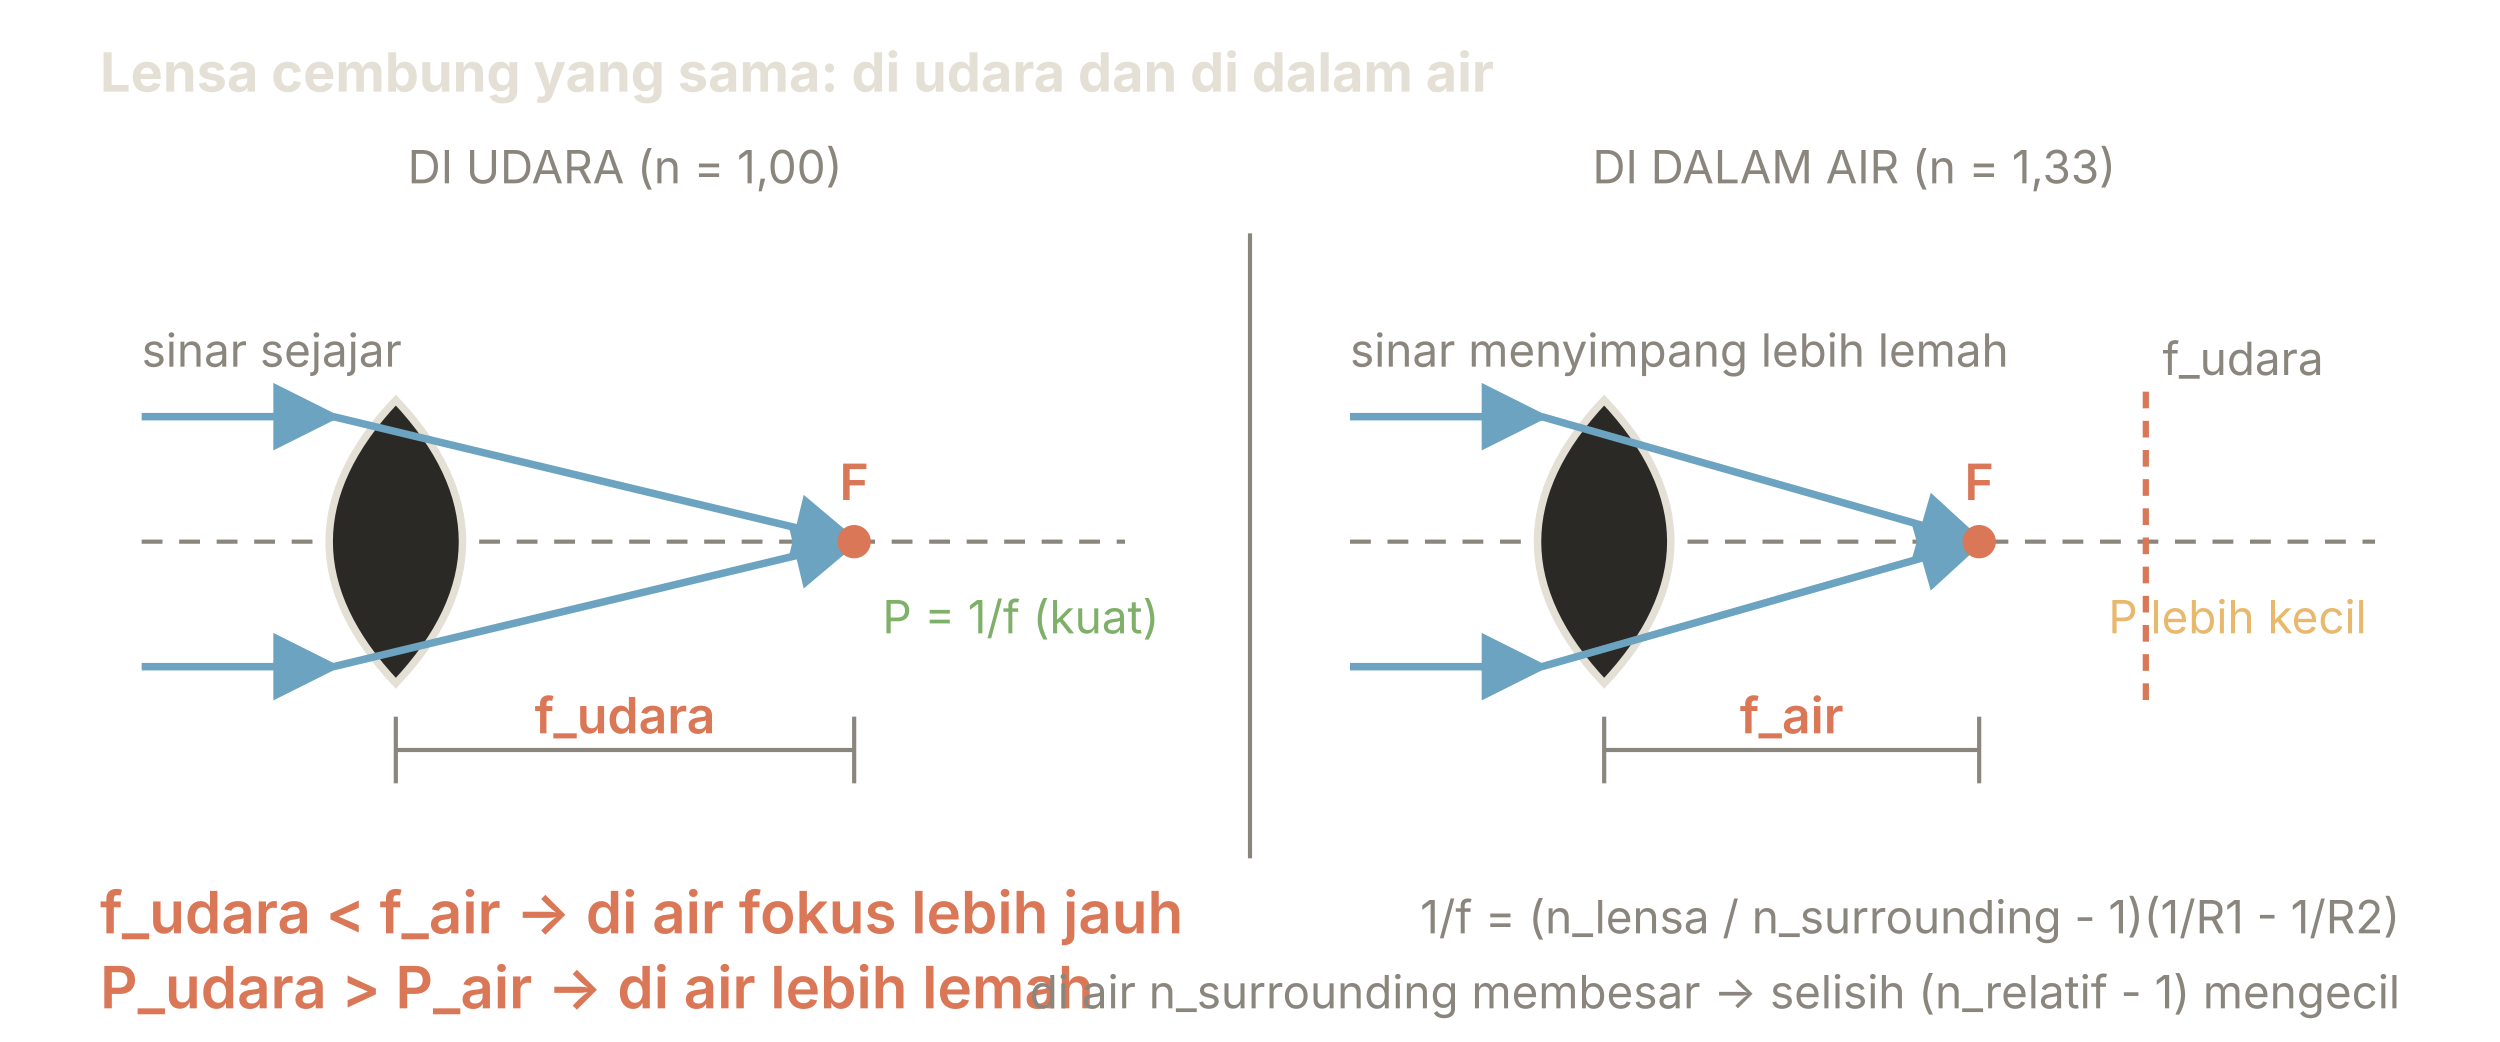
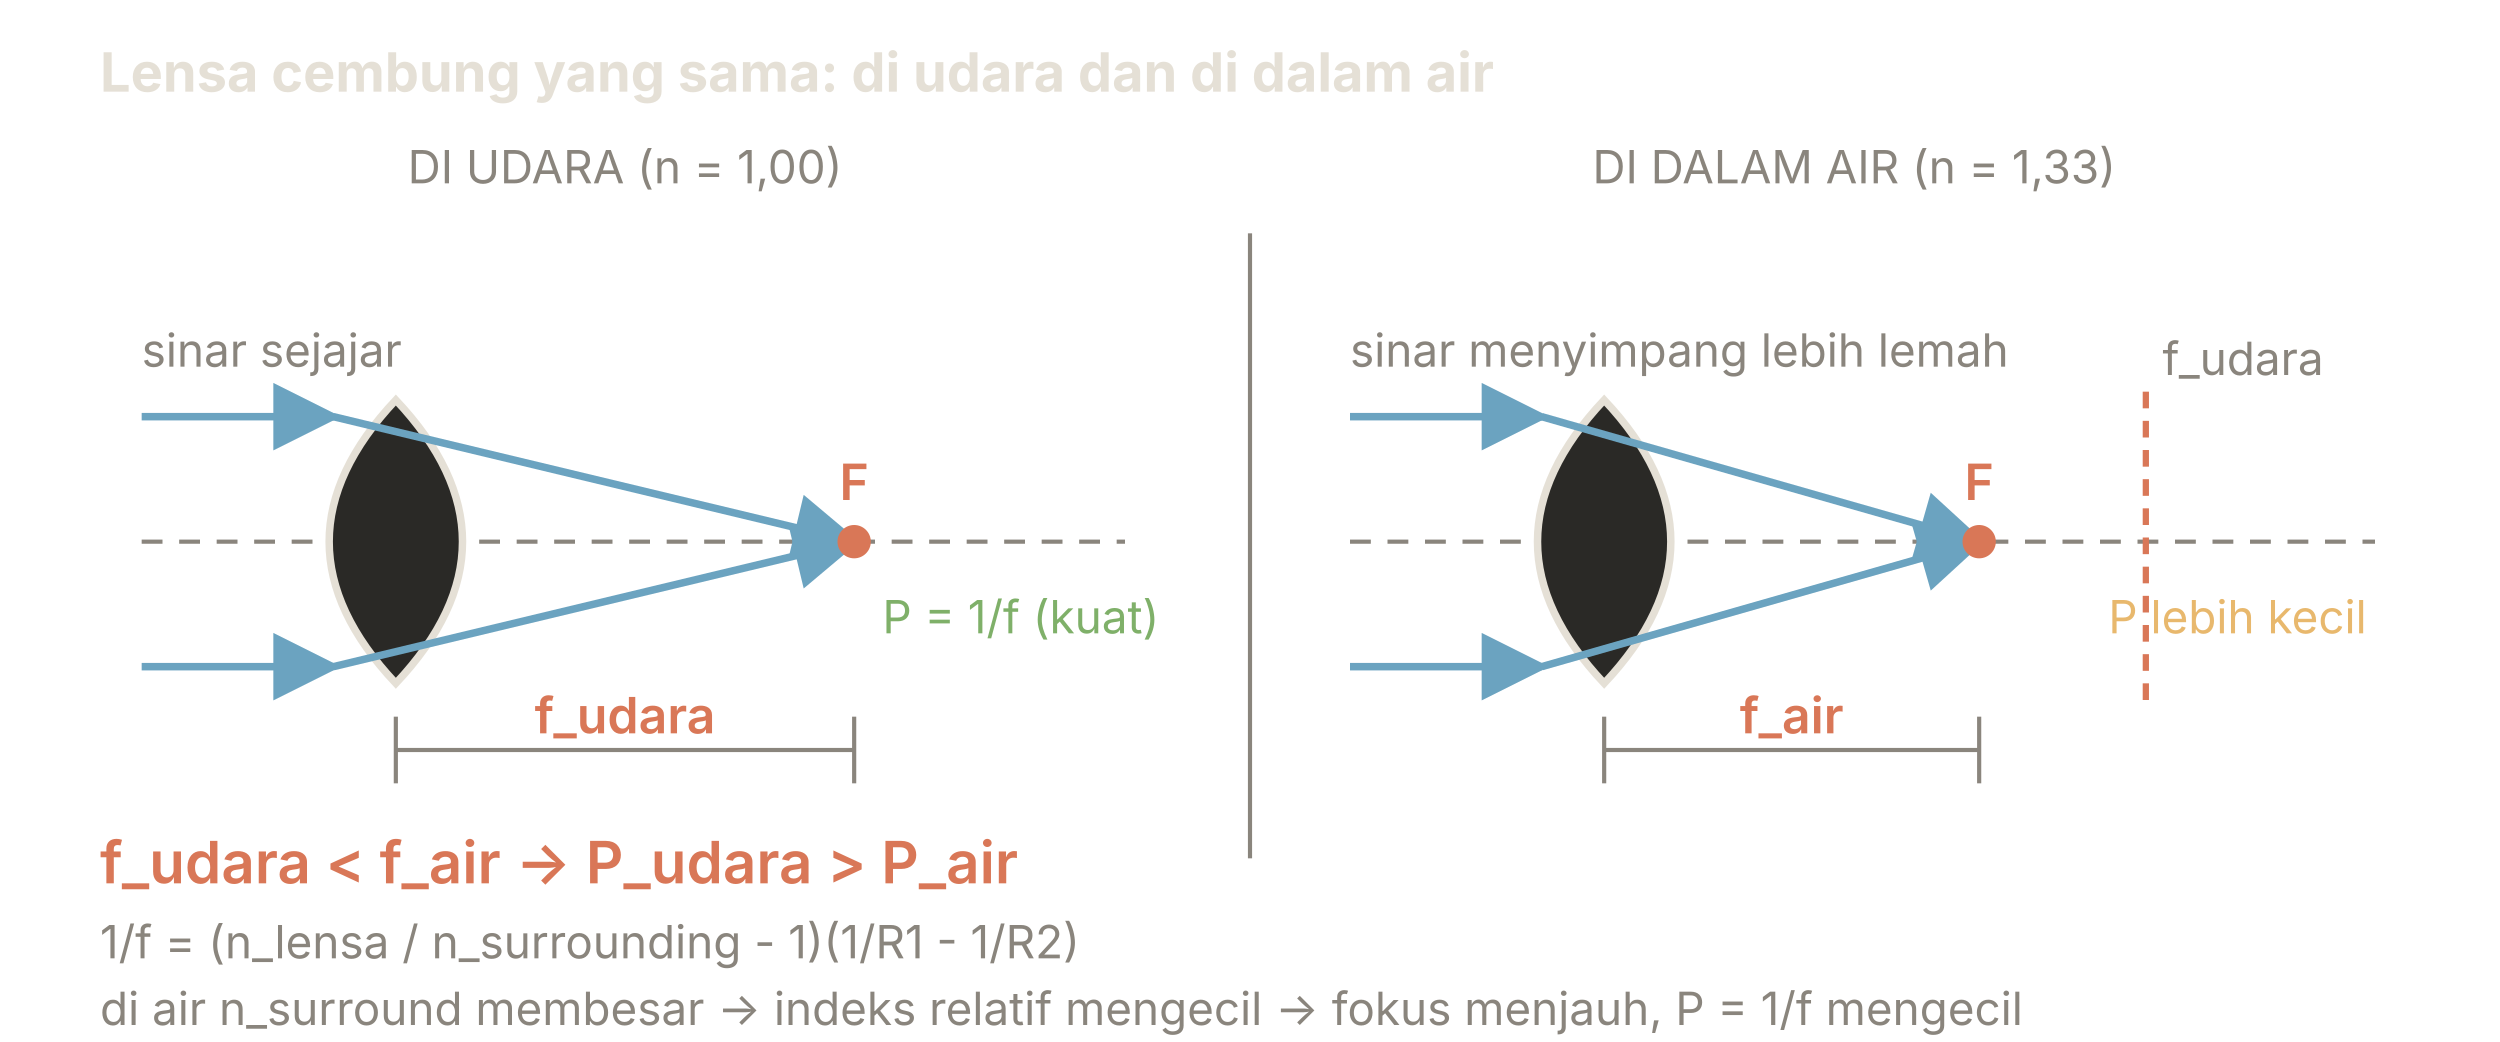
<svg xmlns="http://www.w3.org/2000/svg" viewBox="0 0 600 250" role="img" aria-label="Perbandingan jarak fokus dan kekuatan lensa cembung yang sama di udara dan di dalam air">
  <defs>
    <style>
      .t   { font-family: system-ui, -apple-system, "Segoe UI", sans-serif; font-size: 13px; fill: #e5e0d6; }
      .tb  { font-family: system-ui, -apple-system, "Segoe UI", sans-serif; font-size: 13px; fill: #e5e0d6; font-weight: 700; }
      .ts  { font-family: system-ui, -apple-system, "Segoe UI", sans-serif; font-size: 11px; fill: #8a857d; }
      .acc { font-family: system-ui, -apple-system, "Segoe UI", sans-serif; font-size: 13px; fill: #d97757; font-weight: 600; }
      .ax  { stroke: #8a857d; stroke-width: 1; stroke-dasharray: 5 4; }
      .ln  { stroke: #e5e0d6; stroke-width: 2; fill: none; }
      .dim { stroke: #8a857d; stroke-width: 1; fill: none; }
      .vd  { stroke: #6ba3c0; stroke-width: 1.8; marker-end: url(#vb-la); }
      .fa  { stroke: #d97757; stroke-width: 1.8; marker-end: url(#fa-la); }
      .gh  { stroke: #d97757; stroke-width: 1.5; stroke-dasharray: 4 3; }
      .gb  { stroke: #6ba3c0; stroke-width: 1.5; stroke-dasharray: 4 3; }
    </style>
    <marker id="vb-la" markerWidth="9" markerHeight="9" refX="8" refY="4.5" orient="auto">
      <path d="M0,0 L9,4.5 L0,9 Z" fill="#6ba3c0" />
    </marker>
    <marker id="fa-la" markerWidth="9" markerHeight="9" refX="8" refY="4.5" orient="auto">
      <path d="M0,0 L9,4.5 L0,9 Z" fill="#d97757" />
    </marker>
  </defs>
  <text class="tb" x="24" y="22">Lensa cembung yang sama: di udara dan di dalam air</text>
  <text class="ts" x="150" y="44" text-anchor="middle">DI UDARA (n = 1,00)</text>
  <text class="ts" x="445" y="44" text-anchor="middle">DI DALAM AIR (n = 1,33)</text>
  <line class="dim" x1="300" y1="56" x2="300" y2="206" stroke="#3a3835" />
  <line class="ax" x1="34" y1="130" x2="270" y2="130" />
  <path d="M 95,96 Q 63,130 95,164 Q 127,130 95,96 Z" fill="#2a2926" stroke="#e5e0d6" stroke-width="1.8" />
  <line class="vd" x1="34" y1="100" x2="80" y2="100" />
  <line class="vd" x1="80" y1="100" x2="205" y2="130" />
  <line class="vd" x1="34" y1="160" x2="80" y2="160" />
  <line class="vd" x1="80" y1="160" x2="205" y2="130" />
  <circle cx="205" cy="130" r="4" fill="#d97757" />
  <text class="t" x="205" y="120" text-anchor="middle" style="font-size:12px;fill:#d97757;font-weight:600">F</text>
  <text class="ts" x="34" y="88">sinar sejajar</text>
  <line class="dim" x1="95" y1="172" x2="95" y2="188" />
  <line class="dim" x1="205" y1="172" x2="205" y2="188" />
  <line class="dim" x1="95" y1="180" x2="205" y2="180" />
  <text class="t" x="150" y="176" text-anchor="middle" style="font-size:12px;fill:#d97757;font-weight:600">f_udara</text>
  <text class="ts" x="245" y="152" text-anchor="middle" style="fill:#7fb069">P = 1/f (kuat)</text>
  <line class="ax" x1="324" y1="130" x2="570" y2="130" />
  <path d="M 385,96 Q 353,130 385,164 Q 417,130 385,96 Z" fill="#2a2926" stroke="#e5e0d6" stroke-width="1.8" />
  <line class="vd" x1="324" y1="100" x2="370" y2="100" />
  <line class="vd" x1="370" y1="100" x2="475" y2="130" />
  <line class="vd" x1="324" y1="160" x2="370" y2="160" />
  <line class="vd" x1="370" y1="160" x2="475" y2="130" />
  <circle cx="475" cy="130" r="4" fill="#d97757" />
  <text class="t" x="475" y="120" text-anchor="middle" style="font-size:12px;fill:#d97757;font-weight:600">F</text>
  <text class="ts" x="324" y="88">sinar menyimpang lebih lemah</text>
  <line class="gh" x1="515" y1="94" x2="515" y2="168" />
  <text class="ts" x="519" y="90">f_udara</text>
  <line class="dim" x1="385" y1="172" x2="385" y2="188" />
  <line class="dim" x1="475" y1="172" x2="475" y2="188" />
  <line class="dim" x1="385" y1="180" x2="475" y2="180" />
  <text class="t" x="430" y="176" text-anchor="middle" style="font-size:12px;fill:#d97757;font-weight:600">f_air</text>
  <text class="ts" x="537" y="152" text-anchor="middle" style="fill:#e8b86d">P lebih kecil</text>
-   <text class="acc" x="24" y="224" style="font-size:14px">f_udara &lt; f_air → di air fokus lebih jauh</text>
-   <text class="acc" x="24" y="242" style="font-size:14px">P_udara &gt; P_air → di air lebih lemah</text>
-   <text class="ts" x="576" y="224" text-anchor="end">1/f = (n_lensa / n_surrounding - 1)(1/R1 - 1/R2)</text>
-   <text class="ts" x="576" y="242" text-anchor="end">di air n_surrounding membesar → selisih (n_relatif - 1) mengecil</text>
+   <text class="acc" x="24" y="212" style="font-size:14px">f_udara &lt; f_air → P_udara &gt; P_air</text>
+   <text class="ts" x="24" y="230">1/f = (n_lensa / n_surrounding - 1)(1/R1 - 1/R2)</text>
+   <text class="ts" x="24" y="246">di air n_surround membesar → indeks relatif mengecil → fokus menjauh, P = 1/f mengecil</text>
</svg>
